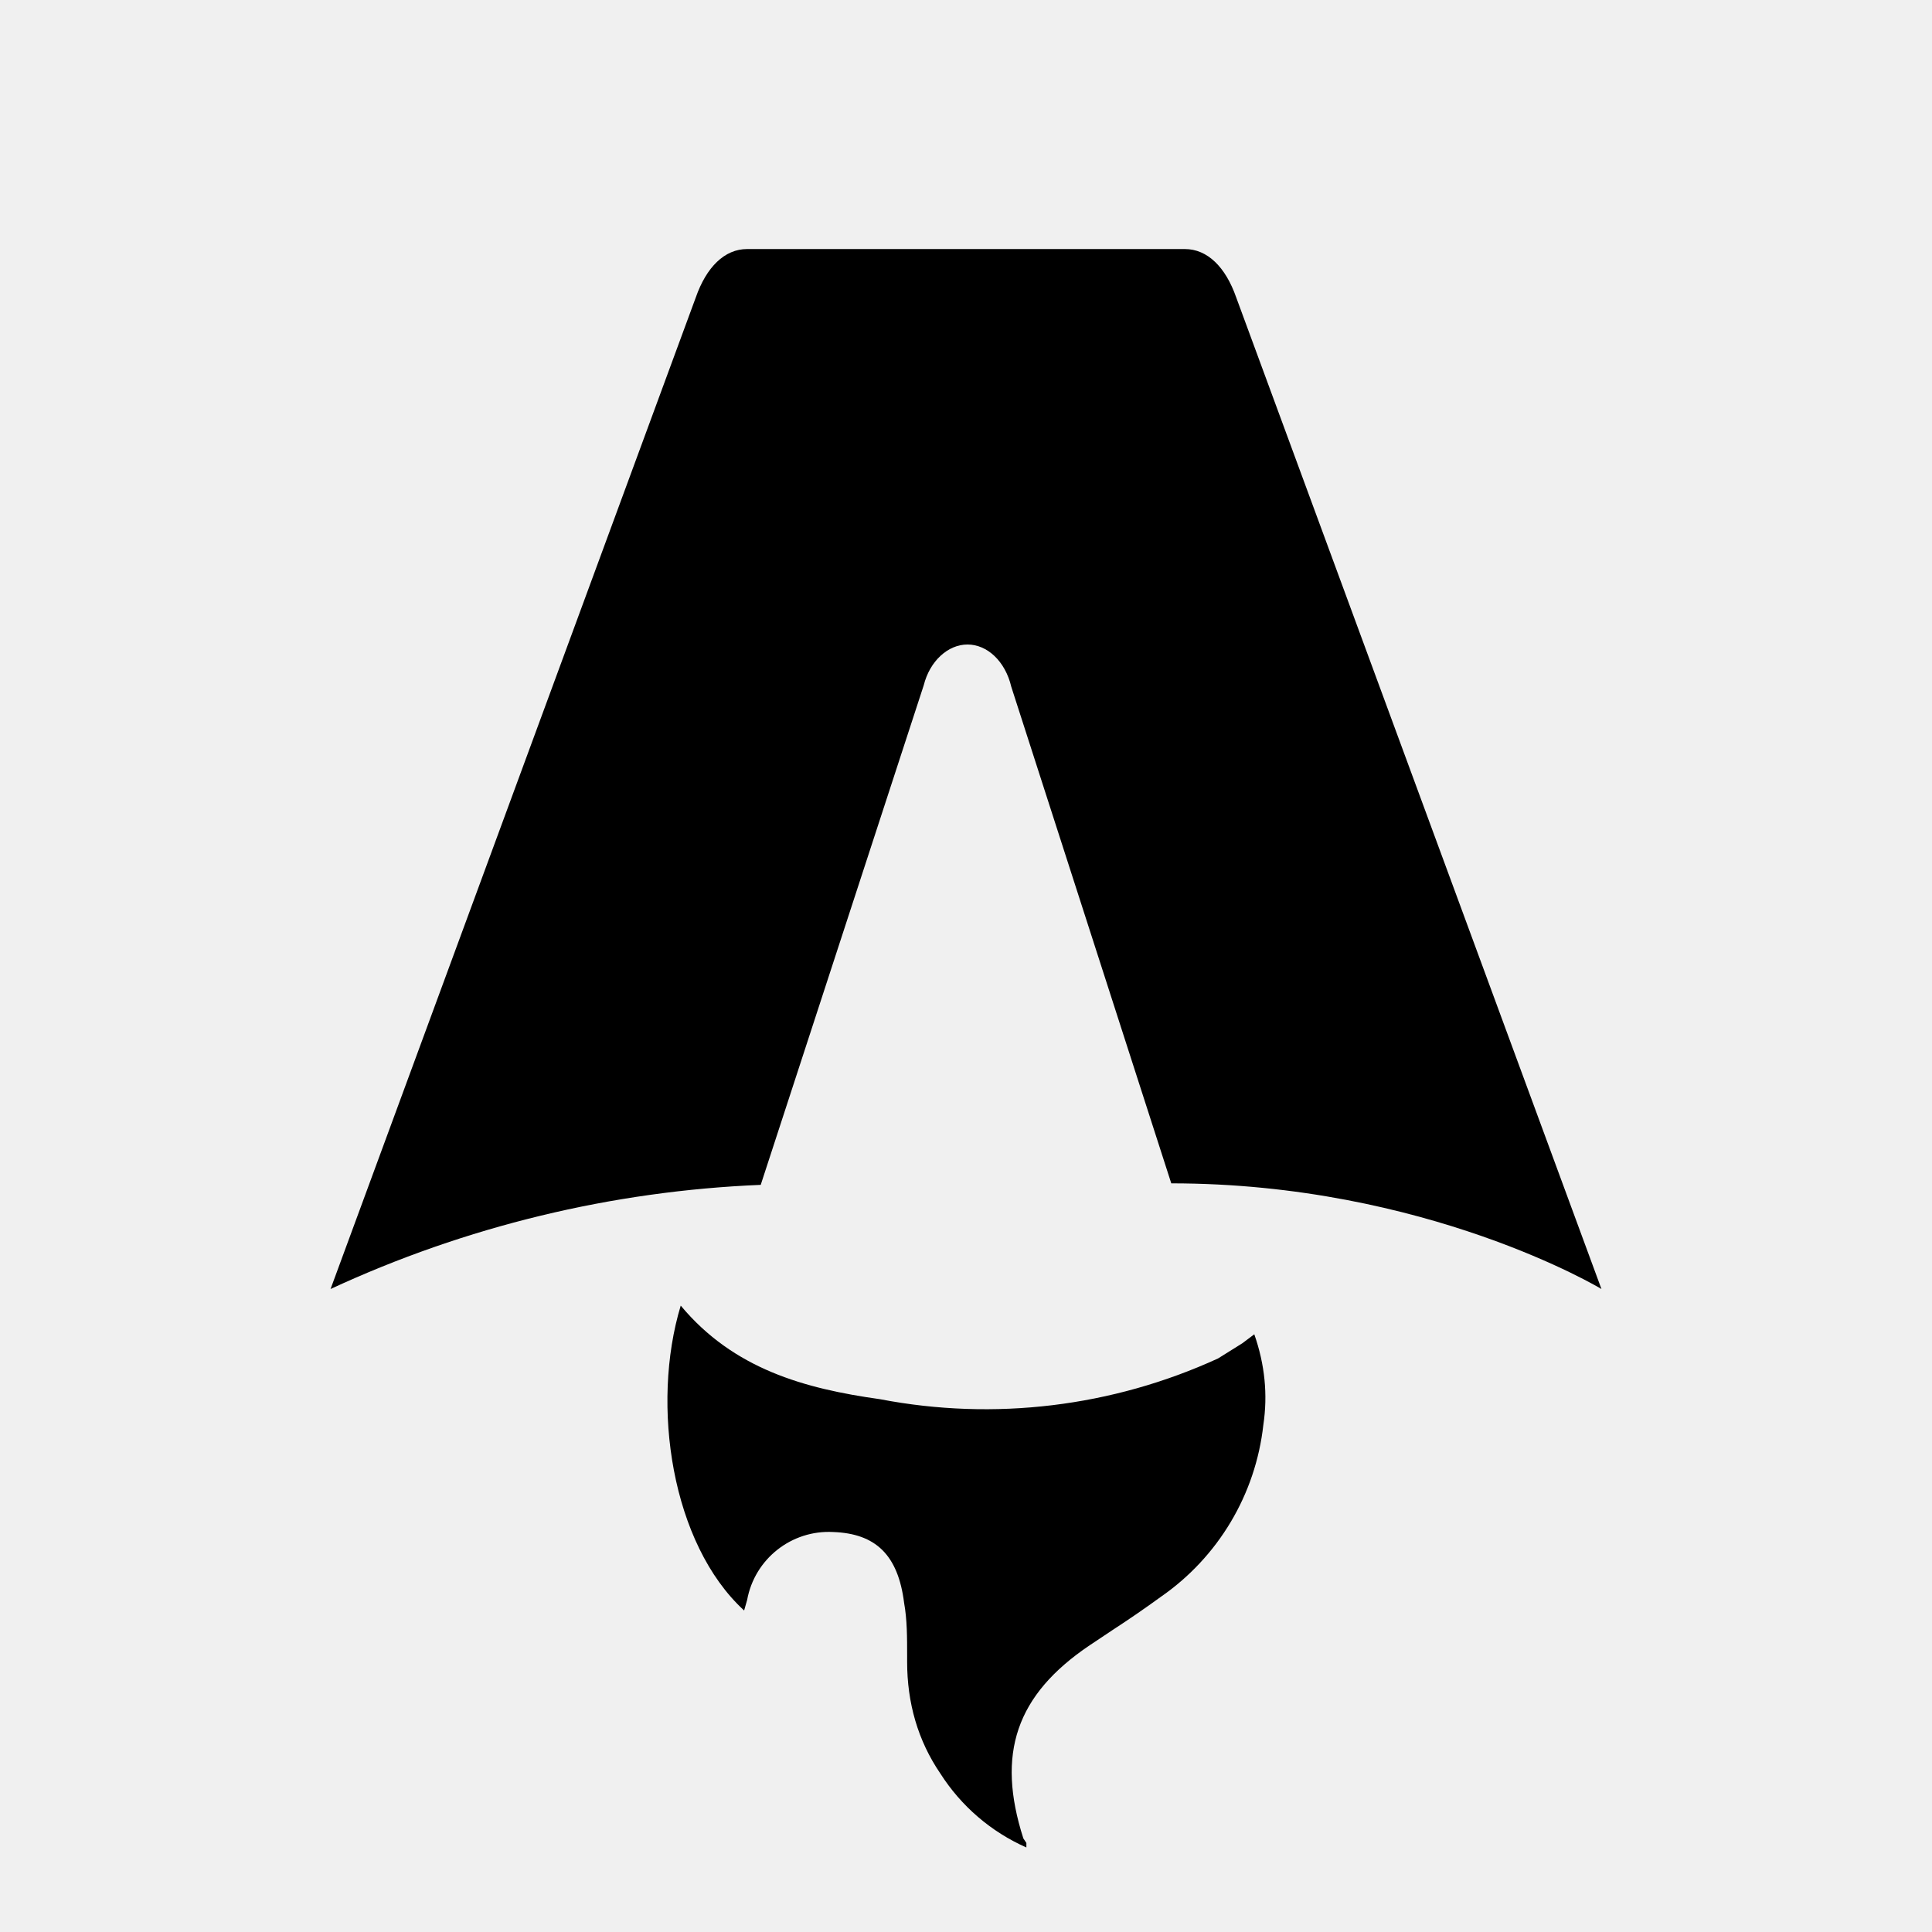
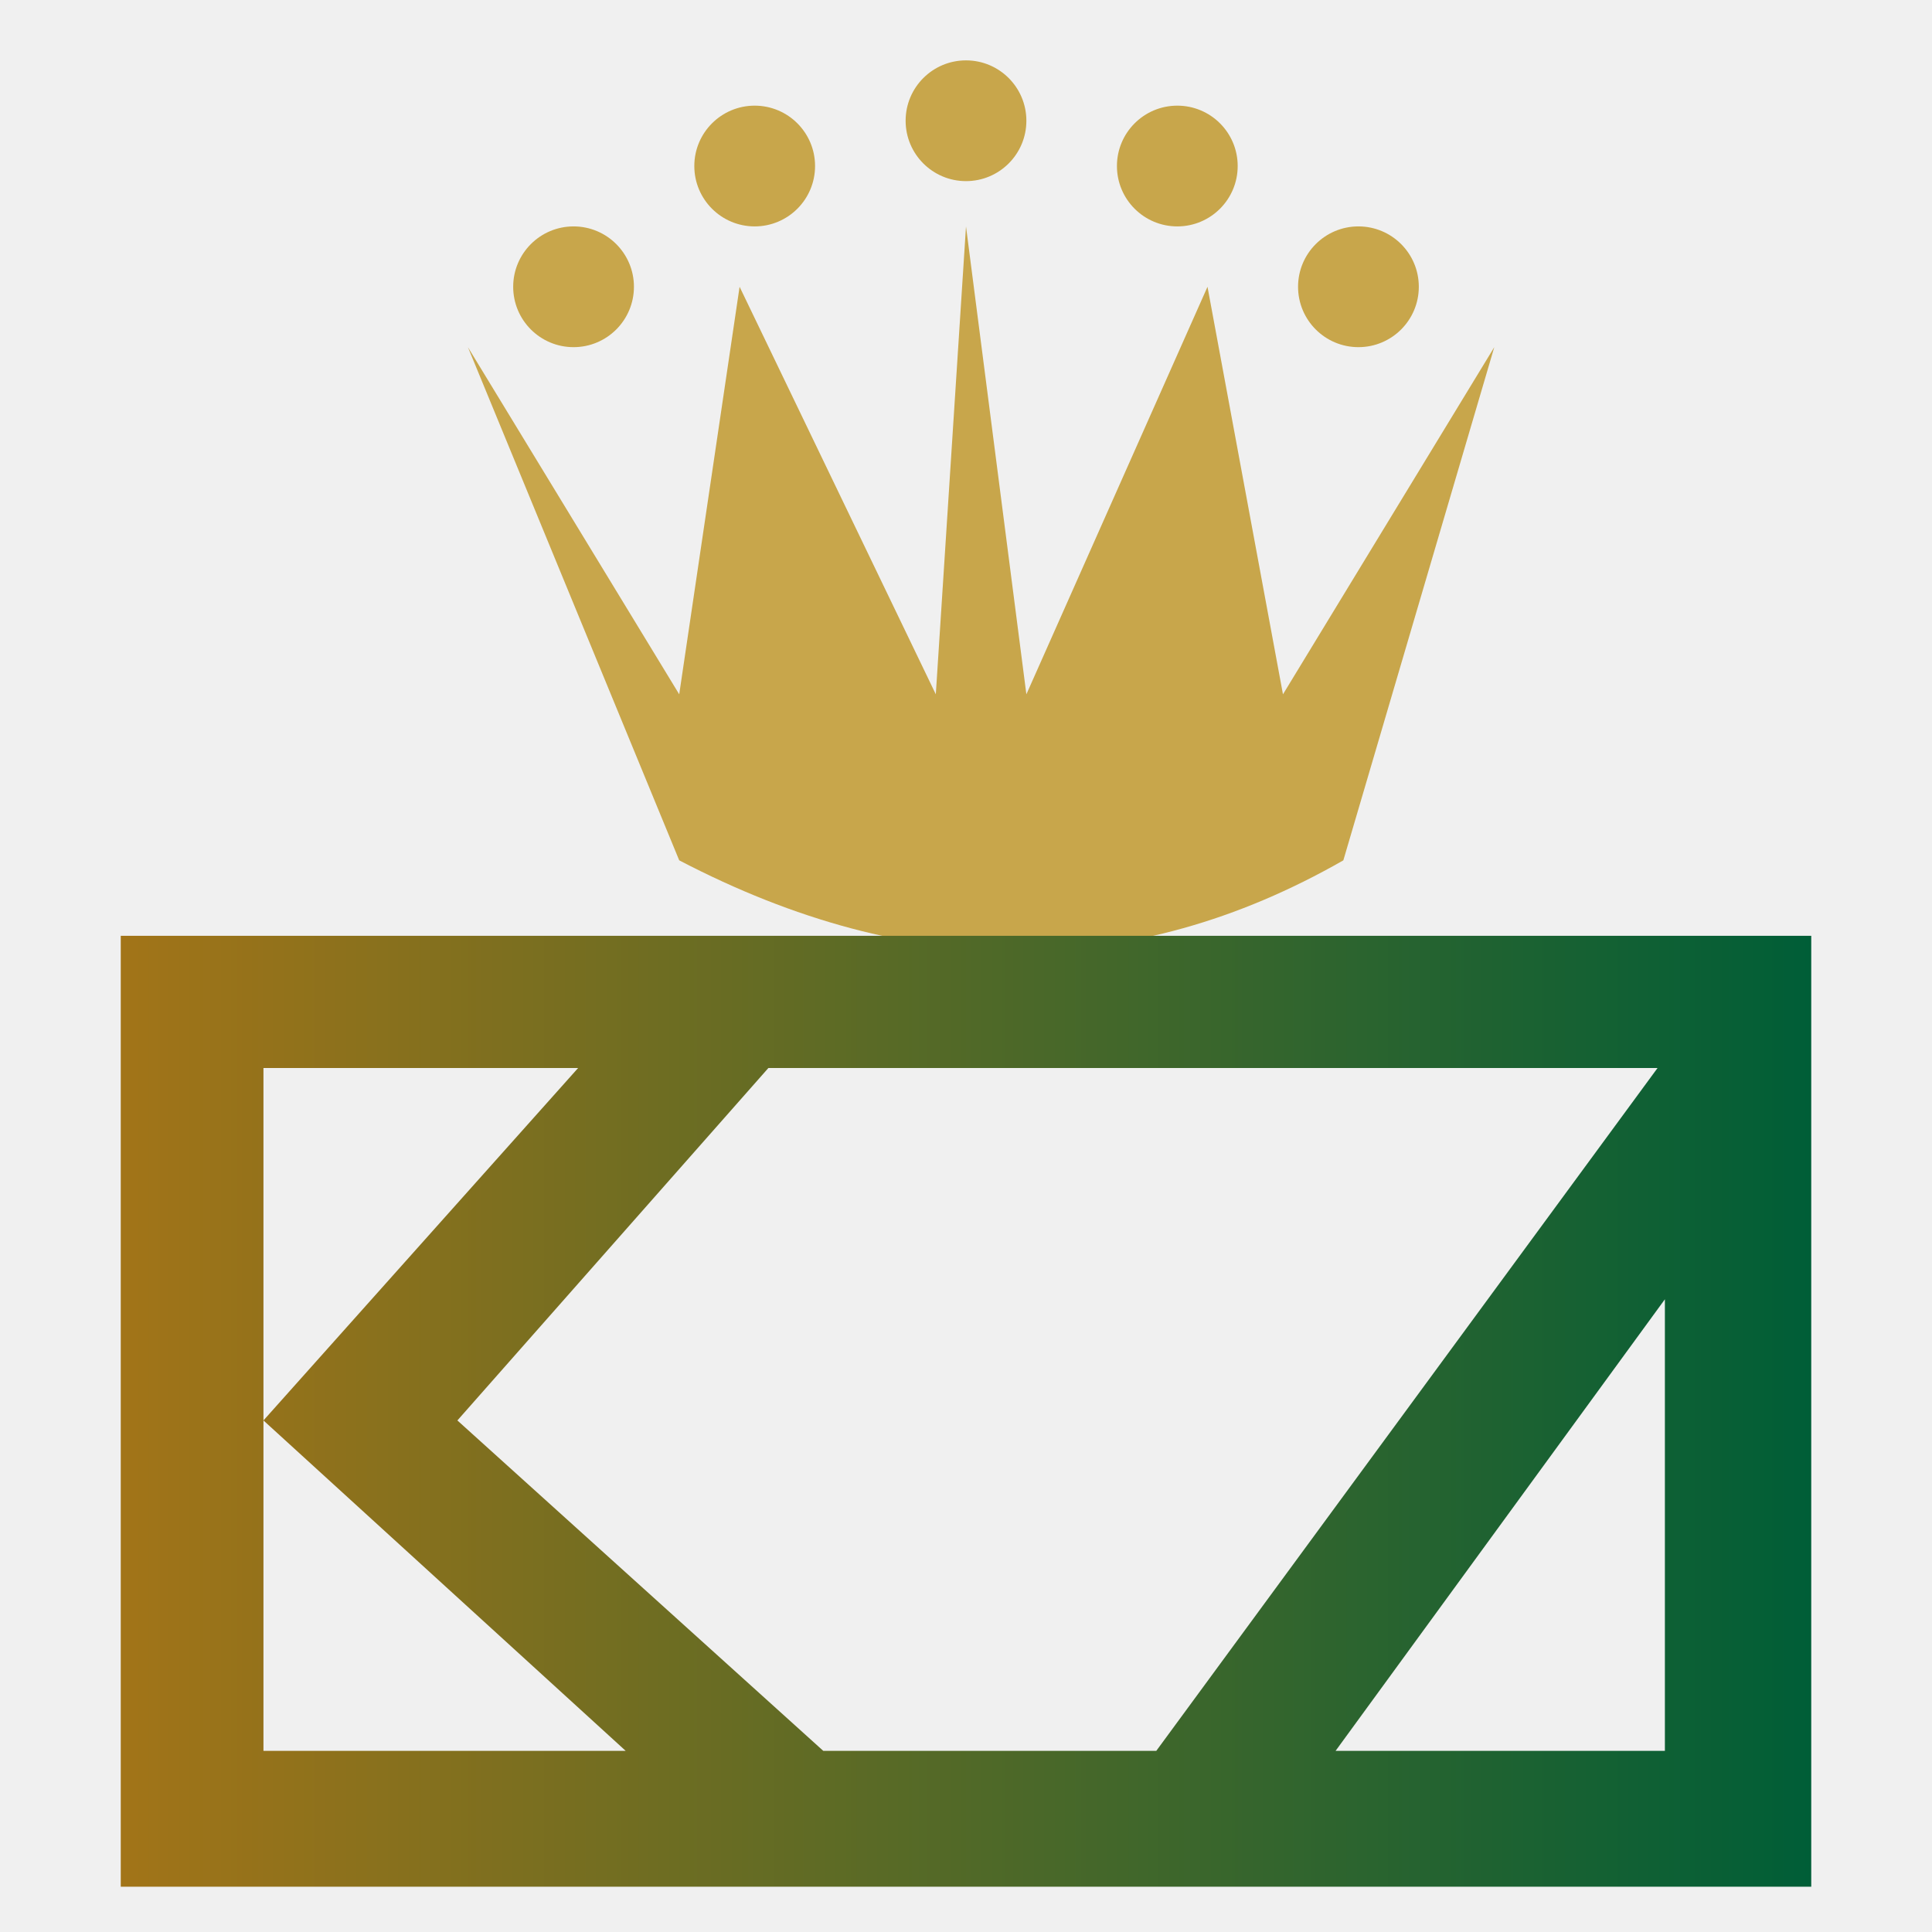
- <svg xmlns="http://www.w3.org/2000/svg" fill="none" viewBox="0 0 128 128">
-   <path d="M50.4 78.5a75.1 75.1 0 0 0-28.5 6.9l24.2-65.7c.7-2 1.9-3.2 3.4-3.2h29c1.5 0 2.7 1.2 3.4 3.2l24.2 65.7s-11.6-7-28.5-7L67 45.5c-.4-1.7-1.6-2.8-2.9-2.8-1.3 0-2.5 1.1-2.9 2.7L50.4 78.5Zm-1.1 28.2Zm-4.2-20.2c-2 6.6-.6 15.8 4.2 20.2a17.5 17.5 0 0 1 .2-.7 5.5 5.5 0 0 1 5.7-4.5c2.8.1 4.3 1.5 4.7 4.7.2 1.1.2 2.3.2 3.5v.4c0 2.7.7 5.2 2.2 7.4a13 13 0 0 0 5.7 4.9v-.3l-.2-.3c-1.8-5.6-.5-9.5 4.4-12.8l1.5-1a73 73 0 0 0 3.2-2.2 16 16 0 0 0 6.8-11.4c.3-2 .1-4-.6-6l-.8.6-1.6 1a37 37 0 0 1-22.4 2.7c-5-.7-9.7-2-13.2-6.2Z" />
-   <style>
-         path { fill: #000; }
-         @media (prefers-color-scheme: dark) {
-             path { fill: #FFF; }
-         }
-     </style>
+ <svg xmlns="http://www.w3.org/2000/svg" viewBox="0 0 128 128">
+   <defs>
+     <linearGradient id="kz-gradient" x1="0" y1="0" x2="1" y2="0">
+       <stop offset="0" stop-color="#a27418" />
+       <stop offset="1" stop-color="#005e37" />
+     </linearGradient>
+   </defs>
+   <g fill="#c8a64b">
+     <circle cx="38" cy="19" r="4" />
+     <circle cx="50" cy="11" r="4" />
+     <circle cx="64" cy="8" r="4" />
+     <circle cx="78" cy="11" r="4" />
+     <circle cx="90" cy="19" r="4" />
+     <path d="m31 23 14 23 4-27 13 27 2-31 4 31 12-27 5 27 14-23-10 34q-21 12-44 0z" />
+   </g>
+   <path fill="url(#kz-gradient)" fill-rule="evenodd" transform="translate(8 62) scale(.242424 .243243)" d="M0 0h462v259H0z M39 36h86l-86 96z M39 132l99 90H39z M92 132l85-96h243L283 222h-91z M332 222l90-123v123z" />
</svg>
